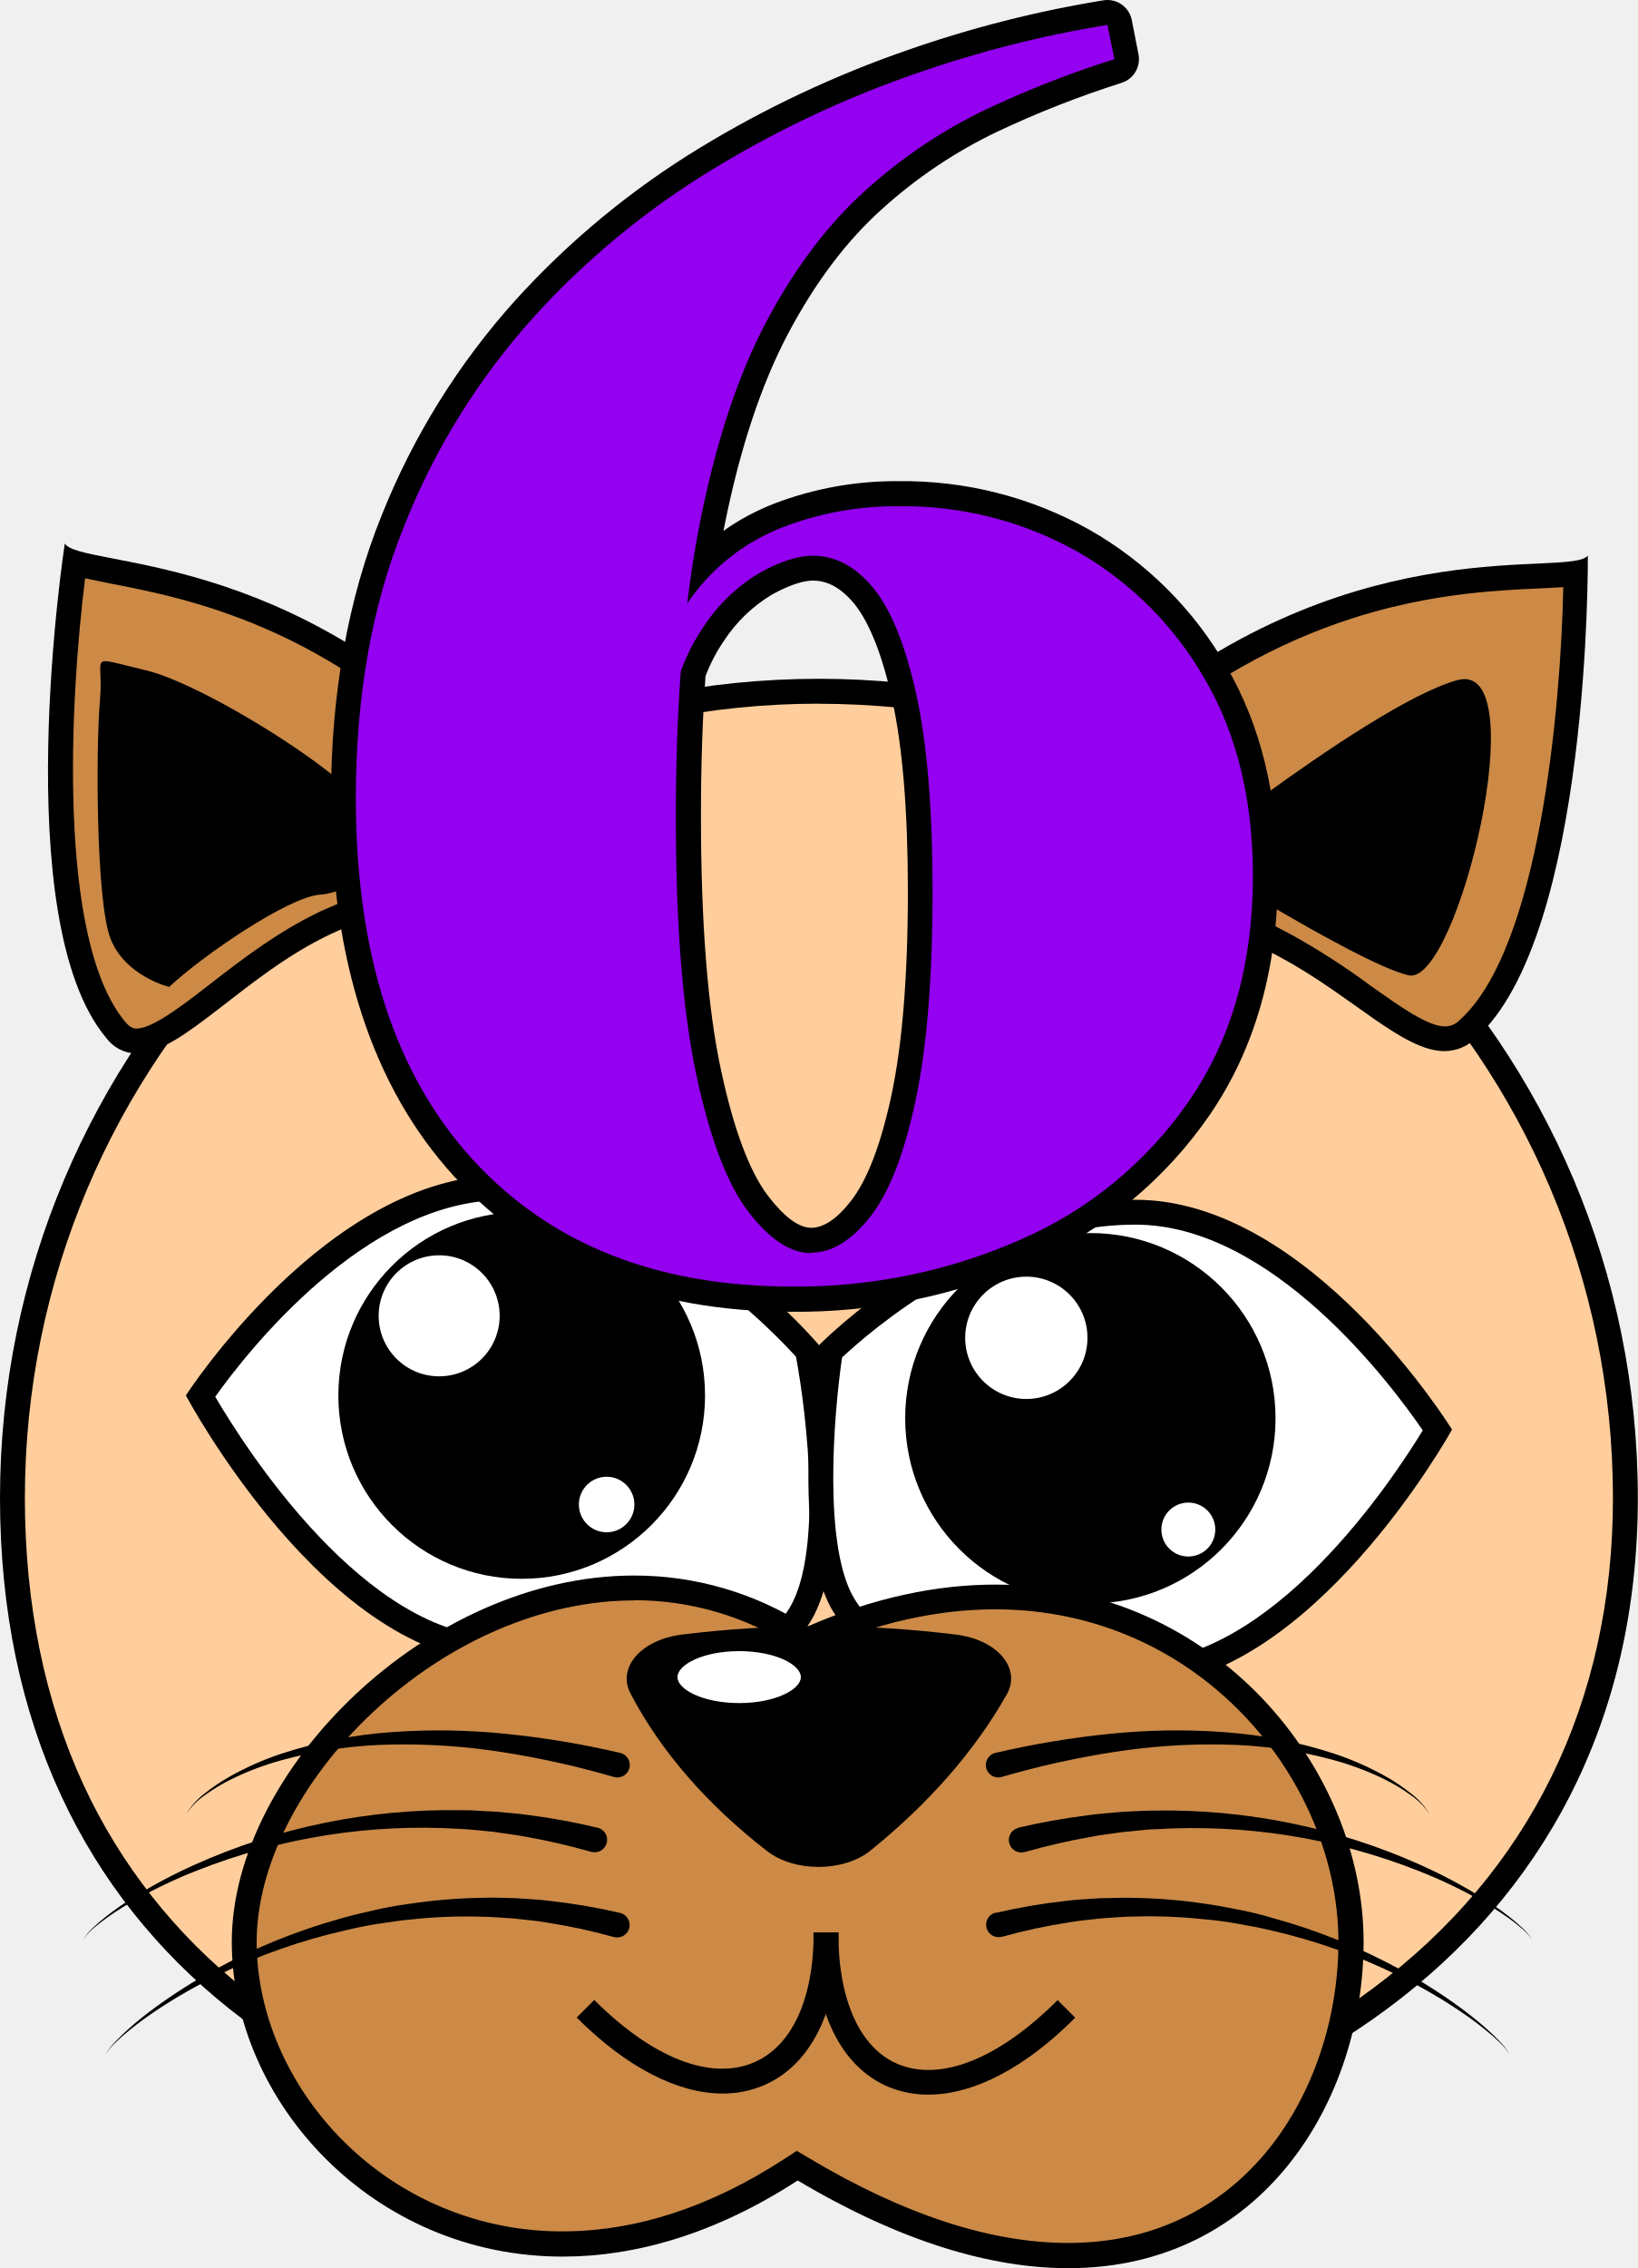
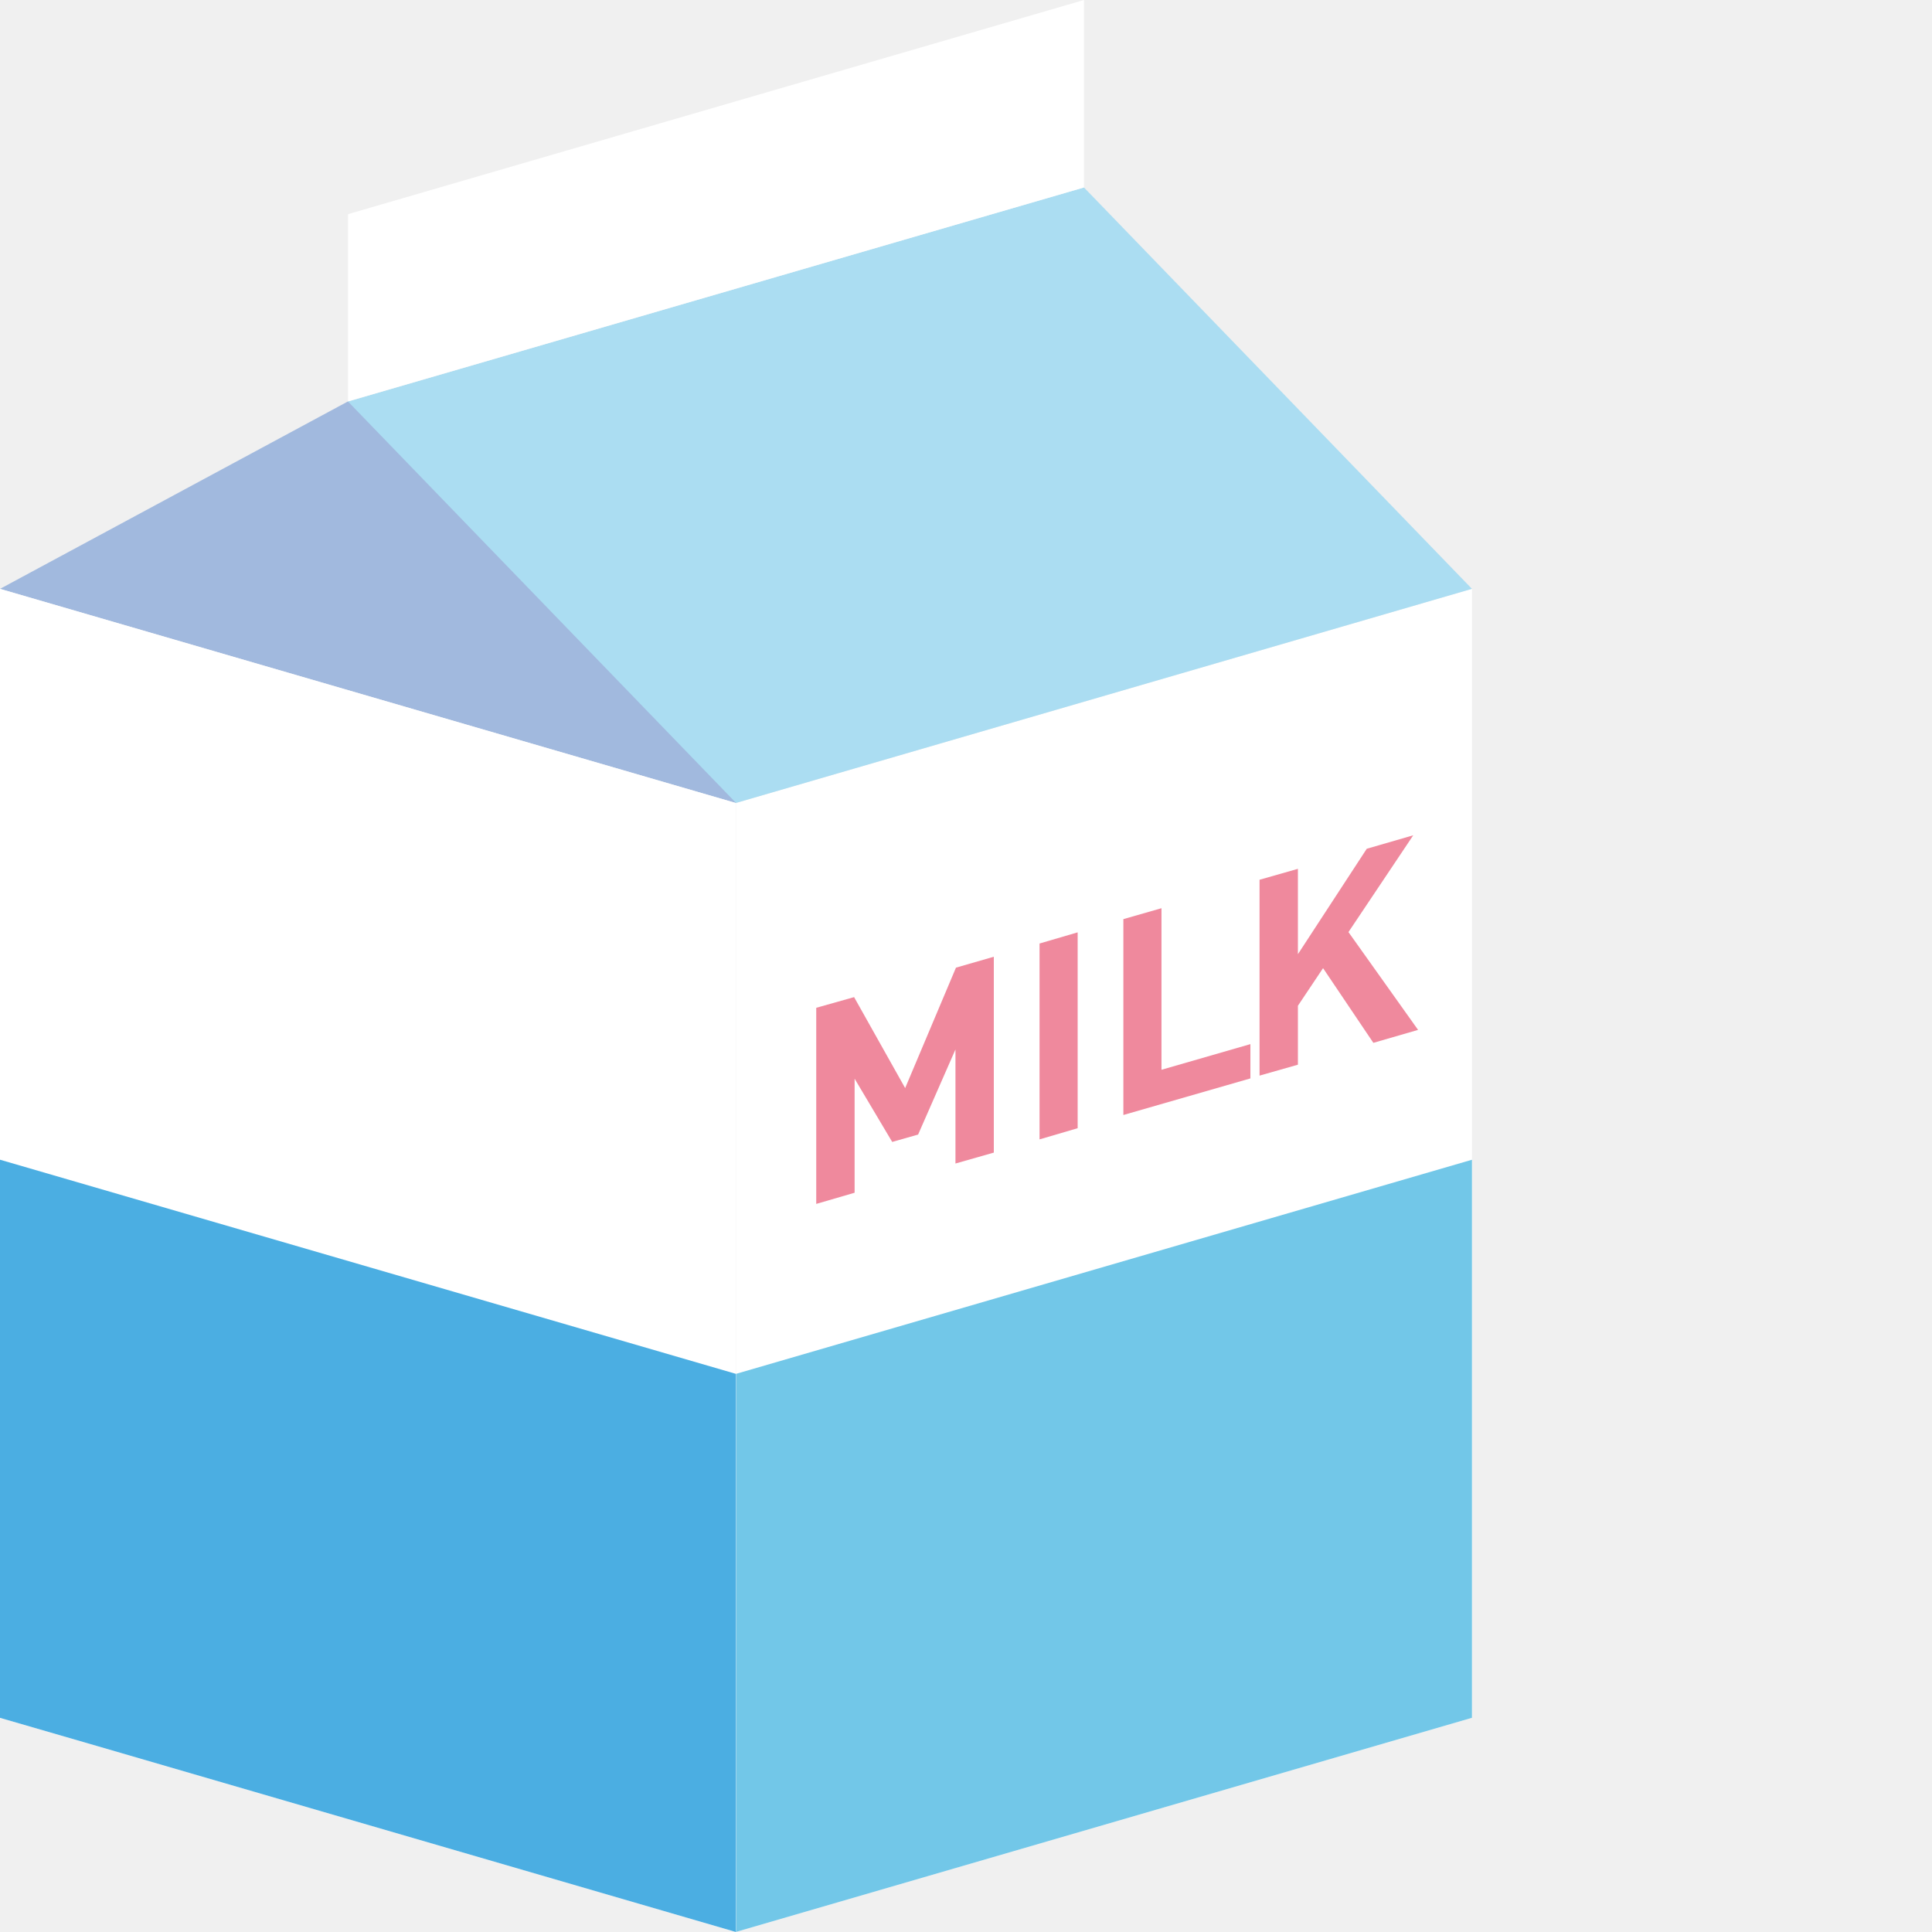
- <svg xmlns="http://www.w3.org/2000/svg" viewBox="0 0 329.2 455.75">
-   <defs>
-     <style>.cls-1{fill:#ffce9c;}.cls-2{fill:#fff;}.cls-3{fill:#cc8a46;}.cls-4{fill:#9400f0;}</style>
-   </defs>
-   <g id="Lager_2" data-name="Lager 2">
-     <g id="Lager_2-2" data-name="Lager 2">
-       <path class="cls-1" d="M160.31,435.62c-45.92,0-84.88-11.72-112.69-33.91C18.1,378.15,2.5,343.34,2.5,301c0-89.38,72.72-162.1,162.1-162.1S326.7,211.64,326.7,301c0,41.87-17.06,76.67-49.35,100.64C247.85,423.56,206.28,435.62,160.31,435.62Z" />
-       <path d="M164.6,141.42A159.61,159.61,0,0,1,324.2,301c0,41.05-16.71,75.15-48.34,98.63-29.07,21.59-70.11,33.47-115.55,33.47S76.54,421.59,49.18,399.75A112.79,112.79,0,0,1,16.8,358.69C9,341.79,5,322.38,5,301a159.61,159.61,0,0,1,159.6-159.6m0-5A164.6,164.6,0,0,0,0,301c0,90.91,69.4,137.1,160.31,137.1S329.2,391.93,329.2,301a164.6,164.6,0,0,0-164.6-164.6Z" />
-       <path class="cls-2" d="M136.25,334.15A181,181,0,0,1,117,332.73a156.46,156.46,0,0,0-16-1.23c-30.28,0-56.11-42.88-60.7-51,4.87-7,30.56-41.87,60.7-41.87,31.32,0,57.72,28.75,61.3,32.83,1,5.2,7.11,40.73-2.11,53.88C156,331.36,148.37,334.15,136.25,334.15Z" />
-       <path d="M101,241.17c29.21,0,54.22,26.18,59,31.48,2.2,11.85,5.6,40.68-1.83,51.29-3.69,5.26-10.64,7.71-21.87,7.71a179.56,179.56,0,0,1-19-1.4A157.81,157.81,0,0,0,101,329c-27.51,0-51.64-37.93-57.74-48.33,6.41-9,30.26-39.5,57.74-39.5m0-5c-35.15,0-63.64,44.24-63.64,44.24S65.82,334,101,334c9.74,0,23.12,2.65,35.28,2.65,10.74,0,20.51-2.07,26-9.84,10.64-15.18,2.39-56.44,2.39-56.44s-28.49-34.2-63.63-34.2Z" />
-       <path class="cls-2" d="M209.07,336.76c-15.16,0-31.68-1.67-39.36-14.08-8-12.85-3.58-45.58-2.76-51.11,4.1-4,30.26-28,61.28-28,30.18,0,55.9,36.51,60.71,43.76-4.65,7.86-30.47,49.07-60.71,49.07-2.8,0-5.76.08-8.89.16C216,336.67,212.55,336.76,209.07,336.76Z" />
-       <path d="M228.23,246.09c27.45,0,51.4,32.07,57.74,41.34-6.15,10.1-30.24,46.49-57.74,46.49-2.84,0-5.81.08-9,.17-3.32.08-6.75.17-10.2.17-14.47,0-30.2-1.53-37.24-12.89-6.44-10.42-4.2-37.18-2.54-48.58,5.43-5.11,30.1-26.7,58.94-26.7m0-5c-35.14,0-63.63,29.28-63.63,29.28s-6.27,38.68,3,53.63c8.24,13.31,25.28,15.26,41.49,15.26,6.76,0,13.39-.34,19.16-.34,35.15,0,63.64-51.65,63.64-51.65s-28.49-46.18-63.64-46.18Z" />
-       <circle cx="104.86" cy="280.41" r="36.85" />
-       <path class="cls-2" d="M88.26,277.06a12.66,12.66,0,1,1,12.66-12.66A12.67,12.67,0,0,1,88.26,277.06Z" />
-       <path d="M88.26,252.25A12.16,12.16,0,1,1,76.11,264.4a12.17,12.17,0,0,1,12.15-12.15m0-1a13.16,13.16,0,1,0,13.16,13.15,13.15,13.15,0,0,0-13.16-13.15Z" />
-       <path class="cls-2" d="M121.93,308.4a6.08,6.08,0,1,1,6.08-6.07A6.08,6.08,0,0,1,121.93,308.4Z" />
-       <path d="M121.93,296.75a5.58,5.58,0,1,1-5.58,5.58,5.58,5.58,0,0,1,5.58-5.58m0-1a6.58,6.58,0,1,0,6.58,6.58,6.58,6.58,0,0,0-6.58-6.58Z" />
-       <circle cx="219.16" cy="285" r="37.22" />
-       <path class="cls-2" d="M206.29,281.62a12.79,12.79,0,1,1,12.79-12.79A12.8,12.8,0,0,1,206.29,281.62Z" />
-       <path d="M206.29,256.54A12.29,12.29,0,1,1,194,268.83a12.31,12.31,0,0,1,12.28-12.29m0-1a13.29,13.29,0,1,0,13.29,13.29,13.28,13.28,0,0,0-13.29-13.29Z" />
-       <path class="cls-2" d="M238.85,313.28a5.92,5.92,0,1,1,5.92-5.92A5.93,5.93,0,0,1,238.85,313.28Z" />
-       <path d="M238.85,301.94a5.42,5.42,0,1,1-5.42,5.42,5.42,5.42,0,0,1,5.42-5.42m0-1a6.42,6.42,0,1,0,6.42,6.42,6.41,6.41,0,0,0-6.42-6.42Z" />
-       <path class="cls-3" d="M214.67,453.25c-16,0-33.82-5.81-53.09-17.27l-1.33-.8-1.31.85c-15.2,9.88-30.63,14.89-45.86,14.89A64.45,64.45,0,0,1,67.2,432c-11.53-11.52-18.14-26.76-18.14-41.81,0-15.83,9-33.72,24-47.87,15.72-14.78,35.52-23.25,54.33-23.25a61.35,61.35,0,0,1,33.45,9.86l1.12.71,1.22-.53c12.5-5.46,24.88-8.22,36.8-8.22,42.79,0,71.54,35.83,71.54,69.3,0,15.9-5.27,31.61-14.46,43.09-7.29,9.11-20.56,20-42.41,20Z" />
-       <path d="M127.42,321.56a58.83,58.83,0,0,1,32.1,9.47l2.25,1.43,2.44-1.07c12.18-5.31,24.23-8,35.81-8,41.29,0,69,34.54,69,66.8,0,15.35-5.07,30.48-13.91,41.53-6.95,8.69-19.61,19-40.46,19-15.51,0-32.94-5.69-51.82-16.92l-2.67-1.59-2.61,1.69c-14.79,9.61-29.76,14.49-44.5,14.49A62,62,0,0,1,69,430.22c-11.06-11.05-17.41-25.65-17.41-40,0-15.15,8.69-32.37,23.25-46.05,15.26-14.35,34.43-22.57,52.61-22.57m0-5c-41.62,0-80.86,39.27-80.86,73.62,0,31.88,28.15,63.24,66.52,63.24,14.59,0,30.66-4.54,47.23-15.3,20.95,12.47,39.1,17.63,54.37,17.63,39.15,0,59.37-33.92,59.37-65.57,0-34.81-29.73-71.81-74-71.8-11.68,0-24.37,2.57-37.8,8.43a64,64,0,0,0-34.79-10.25Z" />
-       <path class="cls-3" d="M290.47,208.79c-4.29,0-9.89-4-16.37-8.6a141.34,141.34,0,0,0-15.72-10.14l-3-1.58c-16-8.49-34.09-18.12-35.08-28.6-.45-4.78,2.75-10,9.52-15.4,33.05-26.56,64.36-28,79.4-28.7,3.17-.14,5.61-.25,7.48-.54-.23,15.18-2.39,74.42-21.7,91.67a6.62,6.62,0,0,1-4.57,1.89Z" />
-       <path d="M314.22,118c-.5,24.12-4.78,72.67-20.85,87a4.05,4.05,0,0,1-2.9,1.26c-3.49,0-9-3.95-14.92-8.14a144.68,144.68,0,0,0-16-10.31l-3-1.58c-15.42-8.2-32.9-17.49-33.76-26.63-.37-3.89,2.52-8.33,8.6-13.21,32.41-26,62-27.41,77.95-28.15,1.82-.08,3.42-.16,4.84-.26m5-6.36c-3.62,4.57-45.27-5.85-91,30.87-26.75,21.49,3,35.92,28.9,49.73,14.56,7.77,24.84,19,33.27,19a9.07,9.07,0,0,0,6.23-2.53c23.22-20.73,22.57-97.11,22.57-97.11Z" />
-       <path class="cls-3" d="M27.43,209.15a5.17,5.17,0,0,1-4.16-2.22C6.64,187.08,13.05,128.14,15,113.09c1.81.55,4.21,1,7.33,1.62,14.79,2.85,45.56,8.79,74.43,39.83,5,5.37,7.16,9.59,6.42,12.56-1.2,4.84-10.56,8.1-20.47,11.56a182.46,182.46,0,0,0-17.3,6.73c-8.16,3.84-15.22,9.31-21.45,14.14C37.29,204.69,31.54,209.15,27.43,209.15Z" />
-       <path d="M17.1,116.2c1.39.31,3,.62,4.76,1,15.64,3,44.75,8.64,73.07,39.09,6,6.4,6.06,9.3,5.82,10.25-.87,3.52-10.43,6.86-18.86,9.8a183.13,183.13,0,0,0-17.54,6.83c-8.42,4-15.59,9.51-21.92,14.42-5.78,4.47-11.75,9.1-15,9.1-.39,0-1.13,0-2.24-1.33-13.84-16.51-11.07-65.18-8.09-89.12m-4.08-7s-11.65,75.49,8.34,99.34a7.67,7.67,0,0,0,6.07,3.12c9.22,0,21.89-15.94,39.05-24,23.81-11.18,53.19-12.16,32.11-34.82C58.66,109.92,16,114.23,13,109.19Z" />
-       <path d="M154.23,372c-12-9.26-21.47-20.11-27.51-31.72-2.71-5.21,2.15-10.78,10.31-11.81a223.84,223.84,0,0,1,55.11,0c8.29,1,13.18,6.76,10.23,12-6.4,11.36-15.76,22-27.43,31.41C169.6,376.2,159.71,376.25,154.23,372Z" />
-       <path d="M145.23,420.69c-9,0-19.33-5.27-29.32-15.27l3.54-3.53c11.61,11.61,23.25,16.21,31.93,12.62,7.74-3.21,12.17-12.74,12.17-26.17h5c0,15.55-5.56,26.77-15.25,30.79A20.94,20.94,0,0,1,145.23,420.69Z" />
-       <path d="M186.62,420.91a20.7,20.7,0,0,1-8-1.54c-9.61-4-15.12-15.29-15.12-31h5c0,13.62,4.39,23.24,12,26.41,8.64,3.58,20.32-1.11,32.08-12.86l3.53,3.53C206.06,415.55,195.68,420.91,186.62,420.91Z" />
-       <path d="M123.29,357.05a176.16,176.16,0,0,0-21.92-4.9A127.23,127.23,0,0,0,79,350.56a89,89,0,0,0-22.25,3.11,57.33,57.33,0,0,0-10.53,4,37.24,37.24,0,0,0-4.84,2.92,14.33,14.33,0,0,0-4,4,14.67,14.67,0,0,1,3.79-4.22,39,39,0,0,1,4.73-3.22,59.34,59.34,0,0,1,10.45-4.68,91.63,91.63,0,0,1,22.5-4.41,130.91,130.91,0,0,1,23,.37,179.92,179.92,0,0,1,22.71,3.79,2.5,2.5,0,1,1-1.12,4.87Z" />
-       <path d="M118.7,372.09a131.14,131.14,0,0,0-13-3c-2.19-.42-4.4-.66-6.61-1l-3.33-.33c-1.11-.12-2.22-.21-3.34-.25a123.27,123.27,0,0,0-52.78,8.35,99.59,99.59,0,0,0-12.23,5.78,62,62,0,0,0-5.74,3.6c-.92.65-1.82,1.33-2.68,2.07a11,11,0,0,0-2.28,2.49,10.9,10.9,0,0,1,2.18-2.61,33.81,33.81,0,0,1,2.59-2.2,65.2,65.2,0,0,1,5.61-3.89,100.85,100.85,0,0,1,12.07-6.4,123.75,123.75,0,0,1,26-8.38,125.56,125.56,0,0,1,27.38-2.56c1.15,0,2.3,0,3.45.1s2.3.1,3.45.18c2.29.22,4.59.36,6.88.7A132.39,132.39,0,0,1,120,367.25a2.5,2.5,0,1,1-1.08,4.88l-.1,0Z" />
-       <path d="M123.29,389.22a112.06,112.06,0,0,0-13.23-2.86l-1.67-.27-1.69-.2-3.37-.37c-2.26-.14-4.52-.36-6.79-.37a101.35,101.35,0,0,0-13.6.53c-2.27.19-4.52.55-6.77.88s-4.49.8-6.71,1.33A117,117,0,0,0,43.63,397a106.34,106.34,0,0,0-12,6.85c-1.91,1.28-3.79,2.62-5.57,4.08-.89.72-1.76,1.47-2.59,2.27a13.28,13.28,0,0,0-2.23,2.62,13,13,0,0,1,2.12-2.73c.8-.84,1.64-1.63,2.5-2.4,1.72-1.55,3.55-3,5.41-4.35a107.57,107.57,0,0,1,11.73-7.45,119.61,119.61,0,0,1,25.8-10.46c2.24-.64,4.52-1.15,6.8-1.67s4.58-.91,6.9-1.22a107.46,107.46,0,0,1,14-1.17c2.35-.1,4.69,0,7,.06l3.52.23,1.76.13,1.76.2a117.64,117.64,0,0,1,13.92,2.37,2.5,2.5,0,1,1-1.06,4.88l-.1,0Z" />
-       <path d="M200.17,352.22a180.08,180.08,0,0,1,22.72-3.79,130.78,130.78,0,0,1,23-.37,91.62,91.62,0,0,1,22.51,4.41,59.34,59.34,0,0,1,10.45,4.68,38.89,38.89,0,0,1,4.72,3.22,14.56,14.56,0,0,1,3.8,4.22,14.36,14.36,0,0,0-4-4,37.13,37.13,0,0,0-4.83-2.92,57.89,57.89,0,0,0-10.53-4,89,89,0,0,0-22.25-3.11,127.41,127.41,0,0,0-22.41,1.59,177,177,0,0,0-21.92,4.9,2.5,2.5,0,1,1-1.39-4.8Z" />
-       <path d="M204.77,367.25a131.44,131.44,0,0,1,13.63-2.44c2.28-.34,4.59-.48,6.88-.7,1.15-.08,2.3-.12,3.45-.18s2.3-.1,3.45-.1a125.47,125.47,0,0,1,27.37,2.56,123.65,123.65,0,0,1,26,8.38,100,100,0,0,1,12.06,6.4,62.23,62.23,0,0,1,5.61,3.89,34,34,0,0,1,2.6,2.2,10.9,10.9,0,0,1,2.18,2.61,11,11,0,0,0-2.28-2.49c-.86-.74-1.76-1.42-2.68-2.07a62.16,62.16,0,0,0-5.75-3.6,98.23,98.23,0,0,0-12.23-5.78,123.2,123.2,0,0,0-52.77-8.35c-1.12,0-2.23.13-3.34.25l-3.33.33c-2.21.31-4.43.55-6.62,1a131,131,0,0,0-13,3l-.08,0a2.5,2.5,0,0,1-1.29-4.84Z" />
-       <path d="M200.17,384.39A117.8,117.8,0,0,1,214.1,382l1.75-.2,1.76-.13,3.52-.23c2.35,0,4.7-.16,7.05-.06a107.46,107.46,0,0,1,14,1.17c2.32.31,4.61.78,6.9,1.22s4.56,1,6.8,1.67a119.61,119.61,0,0,1,25.8,10.46,107.57,107.57,0,0,1,11.73,7.45c1.86,1.37,3.68,2.8,5.41,4.35.86.77,1.7,1.56,2.5,2.4a13,13,0,0,1,2.12,2.73,13.28,13.28,0,0,0-2.23-2.62c-.83-.8-1.7-1.55-2.6-2.27-1.78-1.46-3.65-2.8-5.56-4.08A106.34,106.34,0,0,0,281.1,397a117,117,0,0,0-25.83-9.14c-2.22-.53-4.47-.93-6.71-1.33s-4.5-.69-6.77-.88a101.5,101.5,0,0,0-13.61-.53c-2.26,0-4.52.23-6.78.37l-3.38.37-1.68.2-1.67.27a112.22,112.22,0,0,0-13.24,2.86l-.09,0a2.5,2.5,0,0,1-1.27-4.84Z" />
-       <path d="M254.84,181.69A13,13,0,0,1,253.79,160c12.64-9.18,29.89-20.83,39.18-23.34,15.79-4.27,0,61.46-9.82,59.33C277.87,194.8,265.32,187.86,254.84,181.69Z" />
-       <path d="M34,198.32c6.74-6.32,24-18.12,30.33-18.54a12.83,12.83,0,0,0,11.8-13.18c0-7.46-34.46-29-46.76-31.89s-8.43-3.37-9.27,5.9-.84,40.44,2.11,48S34,198.32,34,198.32Z" />
-       <path class="cls-2" d="M148.57,342.73c-7,0-12.9-2.62-12.9-5.72s5.91-5.72,12.9-5.72,12.9,2.62,12.9,5.72S155.56,342.73,148.57,342.73Z" />
-       <path d="M148.57,331.79c7.3,0,12.4,2.75,12.4,5.22s-5.1,5.22-12.4,5.22-12.4-2.75-12.4-5.22,5.09-5.22,12.4-5.22m0-1c-7.4,0-13.4,2.79-13.4,6.22s6,6.22,13.4,6.22S162,340.45,162,337s-6-6.22-13.4-6.22Z" />
-       <path class="cls-4" d="M159.27,261.1c-27.91,0-50.18-8.9-66.2-26.45s-24-42.42-24-74.12c0-20.87,3.36-39.71,10-56A142.71,142.71,0,0,1,105.46,62a165.75,165.75,0,0,1,36.69-30.22,213.76,213.76,0,0,1,41.08-19.32,231,231,0,0,1,39-9.91l.38,0a2.49,2.49,0,0,1,2.45,2l1.38,6.88a2.51,2.51,0,0,1-1.7,2.88,203,203,0,0,0-25.49,10,98.67,98.67,0,0,0-23.49,15.78c-7.32,6.55-13.86,15.17-19.42,25.63s-10,23.9-13.17,39.75q-.72,3.61-1.34,7.52a43.62,43.62,0,0,1,14.84-9.48,66.16,66.16,0,0,1,24-4.3,74.15,74.15,0,0,1,37.2,9.45,71.43,71.43,0,0,1,26.55,26.55c6.62,11.35,10,25.09,10,40.83,0,18.09-4.43,33.73-13.17,46.49a82.42,82.42,0,0,1-34.94,28.91A114.28,114.28,0,0,1,159.27,261.1Zm-20-125.72c-.62,8.83-.94,18.45-.94,28.59,0,21.52,1.37,38.82,4.07,51.44,2.66,12.42,6,21.34,10,26.52,3.73,4.84,7.29,7.29,10.58,7.29s6.64-2.11,9.91-6.27c3.53-4.49,6.43-12,8.64-22.21,2.24-10.46,3.38-24.47,3.38-41.63,0-16.25-1.08-29.38-3.21-39-2.09-9.43-4.81-16.26-8.1-20.29-3.09-3.78-6.45-5.62-10.27-5.62-2.54,0-5.72,1-9.46,3.13a32.64,32.64,0,0,0-10.52,10.08A37.4,37.4,0,0,0,139.31,135.38Z" />
-       <path d="M222.58,5,224,11.88A205.16,205.16,0,0,0,198.15,22a100.89,100.89,0,0,0-24.09,16.18q-11.35,10.15-19.95,26.32T140.69,105q-1.51,7.62-2.56,16.27c.54-.8,1.1-1.58,1.69-2.33a40.93,40.93,0,0,1,17.73-13.08,63.3,63.3,0,0,1,23-4.13,71.45,71.45,0,0,1,36,9.12,68.63,68.63,0,0,1,25.63,25.64Q251.82,153,251.83,176q0,26.49-12.73,45.07a79.61,79.61,0,0,1-33.9,28,111.33,111.33,0,0,1-45.93,9.46q-41,0-64.35-25.63t-23.4-72.44q0-31,9.81-55a139.16,139.16,0,0,1,26-41.81A162.52,162.52,0,0,1,143.44,33.9,210.2,210.2,0,0,1,184,14.81,227.39,227.39,0,0,1,222.58,5M163.05,251.72q6.19,0,11.87-7.23T184,221.26q3.44-16,3.44-42.15,0-24.77-3.27-39.57t-8.6-21.33q-5.34-6.54-12.21-6.54-4.49,0-10.67,3.44A34.86,34.86,0,0,0,141.37,126a40.39,40.39,0,0,0-4.53,8.89q-1,13.51-1,29.13,0,32.7,4.13,52t10.49,27.53q6.36,8.26,12.56,8.26M222.59,0a5,5,0,0,0-.77.06,231.92,231.92,0,0,0-39.39,10,215.92,215.92,0,0,0-41.58,19.54A167.87,167.87,0,0,0,103.62,60.3,144.77,144.77,0,0,0,76.7,103.59C70,120.18,66.52,139.33,66.52,160.53c0,32.35,8.31,57.85,24.71,75.81s39.4,27.26,68,27.26a116.67,116.67,0,0,0,48-9.9,84.87,84.87,0,0,0,36-29.78c9-13.18,13.61-29.3,13.61-47.9,0-16.19-3.47-30.35-10.32-42.09A73.89,73.89,0,0,0,219,106.47a76.53,76.53,0,0,0-38.43-9.78,68.43,68.43,0,0,0-24.86,4.47,47.12,47.12,0,0,0-10.3,5.52l.15-.74c3.1-15.62,7.45-28.76,12.93-39.06s11.77-18.6,18.88-24.95a96.56,96.56,0,0,1,22.89-15.38,201.65,201.65,0,0,1,25.17-9.9,5,5,0,0,0,3.4-5.75L227.48,4a5,5,0,0,0-4.89-4ZM141.78,135.93a34.12,34.12,0,0,1,3.7-7.12,30,30,0,0,1,9.68-9.33c4.19-2.32,6.79-2.81,8.24-2.81,3,0,5.75,1.54,8.34,4.7,3,3.72,5.59,10.2,7.59,19.25,2.09,9.47,3.15,22.42,3.15,38.49,0,17-1.12,30.82-3.33,41.1-2.12,9.87-4.87,17-8.16,21.19-2.77,3.53-5.44,5.32-7.94,5.32s-5.42-2.18-8.6-6.31c-3.76-4.88-7-13.47-9.56-25.53-2.67-12.44-4-29.57-4-50.91,0-9.94.3-19.37.91-28Z" />
+ <svg xmlns="http://www.w3.org/2000/svg" height="800px" width="800px" version="1.1" id="_x36_" viewBox="0 0 512 512" xml:space="preserve">
+   <g>
+     <g>
+       <polygon style="fill:#A1B9DE;" points="195.038,137.409 195.038,212.812 0,156.057 92.234,106.372   " />
+       <polygon style="fill:#FFFFFF;" points="390.083,455.235 195.06,511.974 195.06,212.789 390.083,156.049   " />
+       <polygon style="fill:#72C7E8;" points="390.083,455.235 195.06,511.974 195.06,364.084 390.083,307.345   " />
+       <polygon style="fill:#ABDDF2;" points="287.249,49.666 92.226,106.405 195.06,212.789 390.083,156.049   " />
+       <polygon style="fill:#FFFFFF;" points="287.272,0 287.272,49.685 92.234,106.372 92.234,56.754 277.78,2.76   " />
+       <polygon style="fill:#FFFFFF;" points="195.038,212.812 195.038,512 25.987,462.787 0,455.246 0,156.057   " />
+       <polygon style="fill:#4BAEE2;" points="195.038,364.089 195.038,512 25.987,462.787 0,455.246 0,307.335   " />
+     </g>
+     <g>
+       <g>
+         <path style="fill:#EF899D;" d="M253.341,256.438l-13.465,31.912l-13.532-24.102l-10.031,2.828v51.974l10.166-2.962v-30.229     l9.964,16.764l6.867-1.953l9.897-22.554v30.229l10.166-2.894v-51.907L253.341,256.438z" />
+         <path style="fill:#EF899D;" d="M275.491,250.042v51.907l10.099-2.962v-51.906L275.491,250.042z" />
+         <path style="fill:#EF899D;" d="M307.806,283.502v-42.818l-10.099,2.895v51.907l33.662-9.694v-9.089L307.806,283.502z" />
+         <path style="fill:#EF899D;" d="M357.357,247.013l17.168-25.651l-12.32,3.568l-18.245,27.939v-22.62l-10.166,2.894v51.907     l10.166-2.895v-15.619l6.665-9.964l13.33,19.793l11.849-3.434L357.357,247.013z" />
+       </g>
    </g>
  </g>
</svg>
